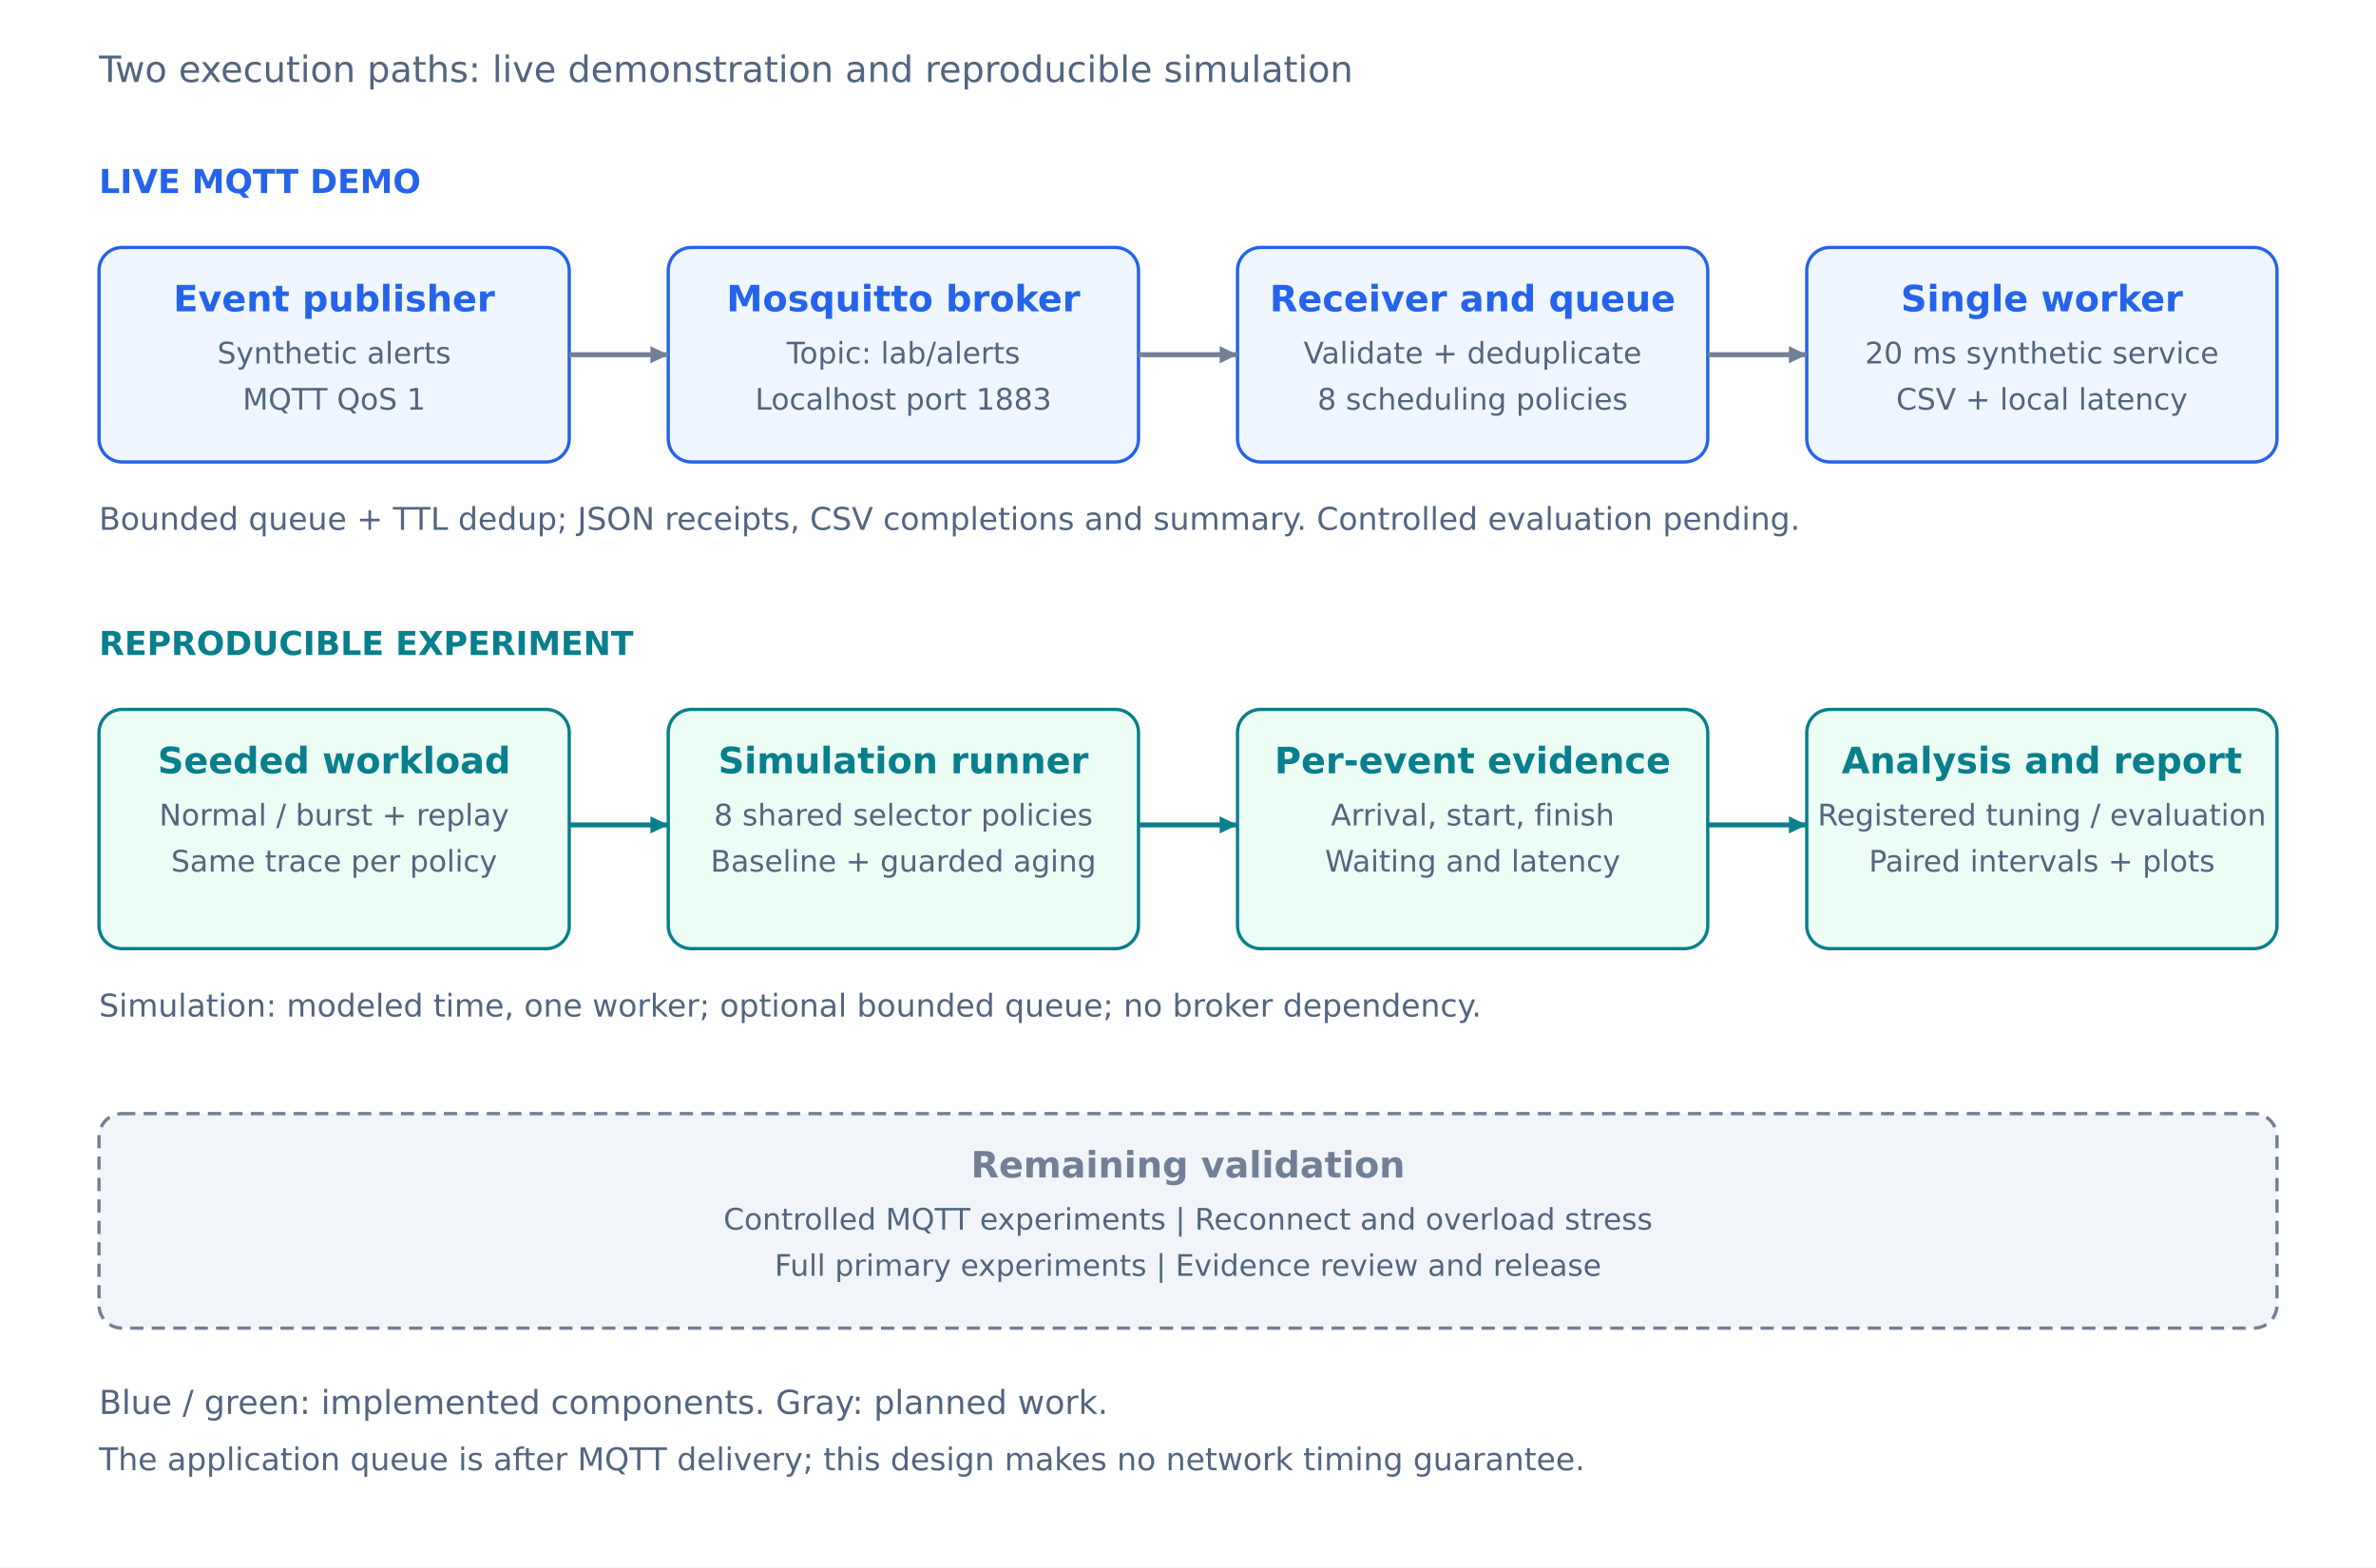
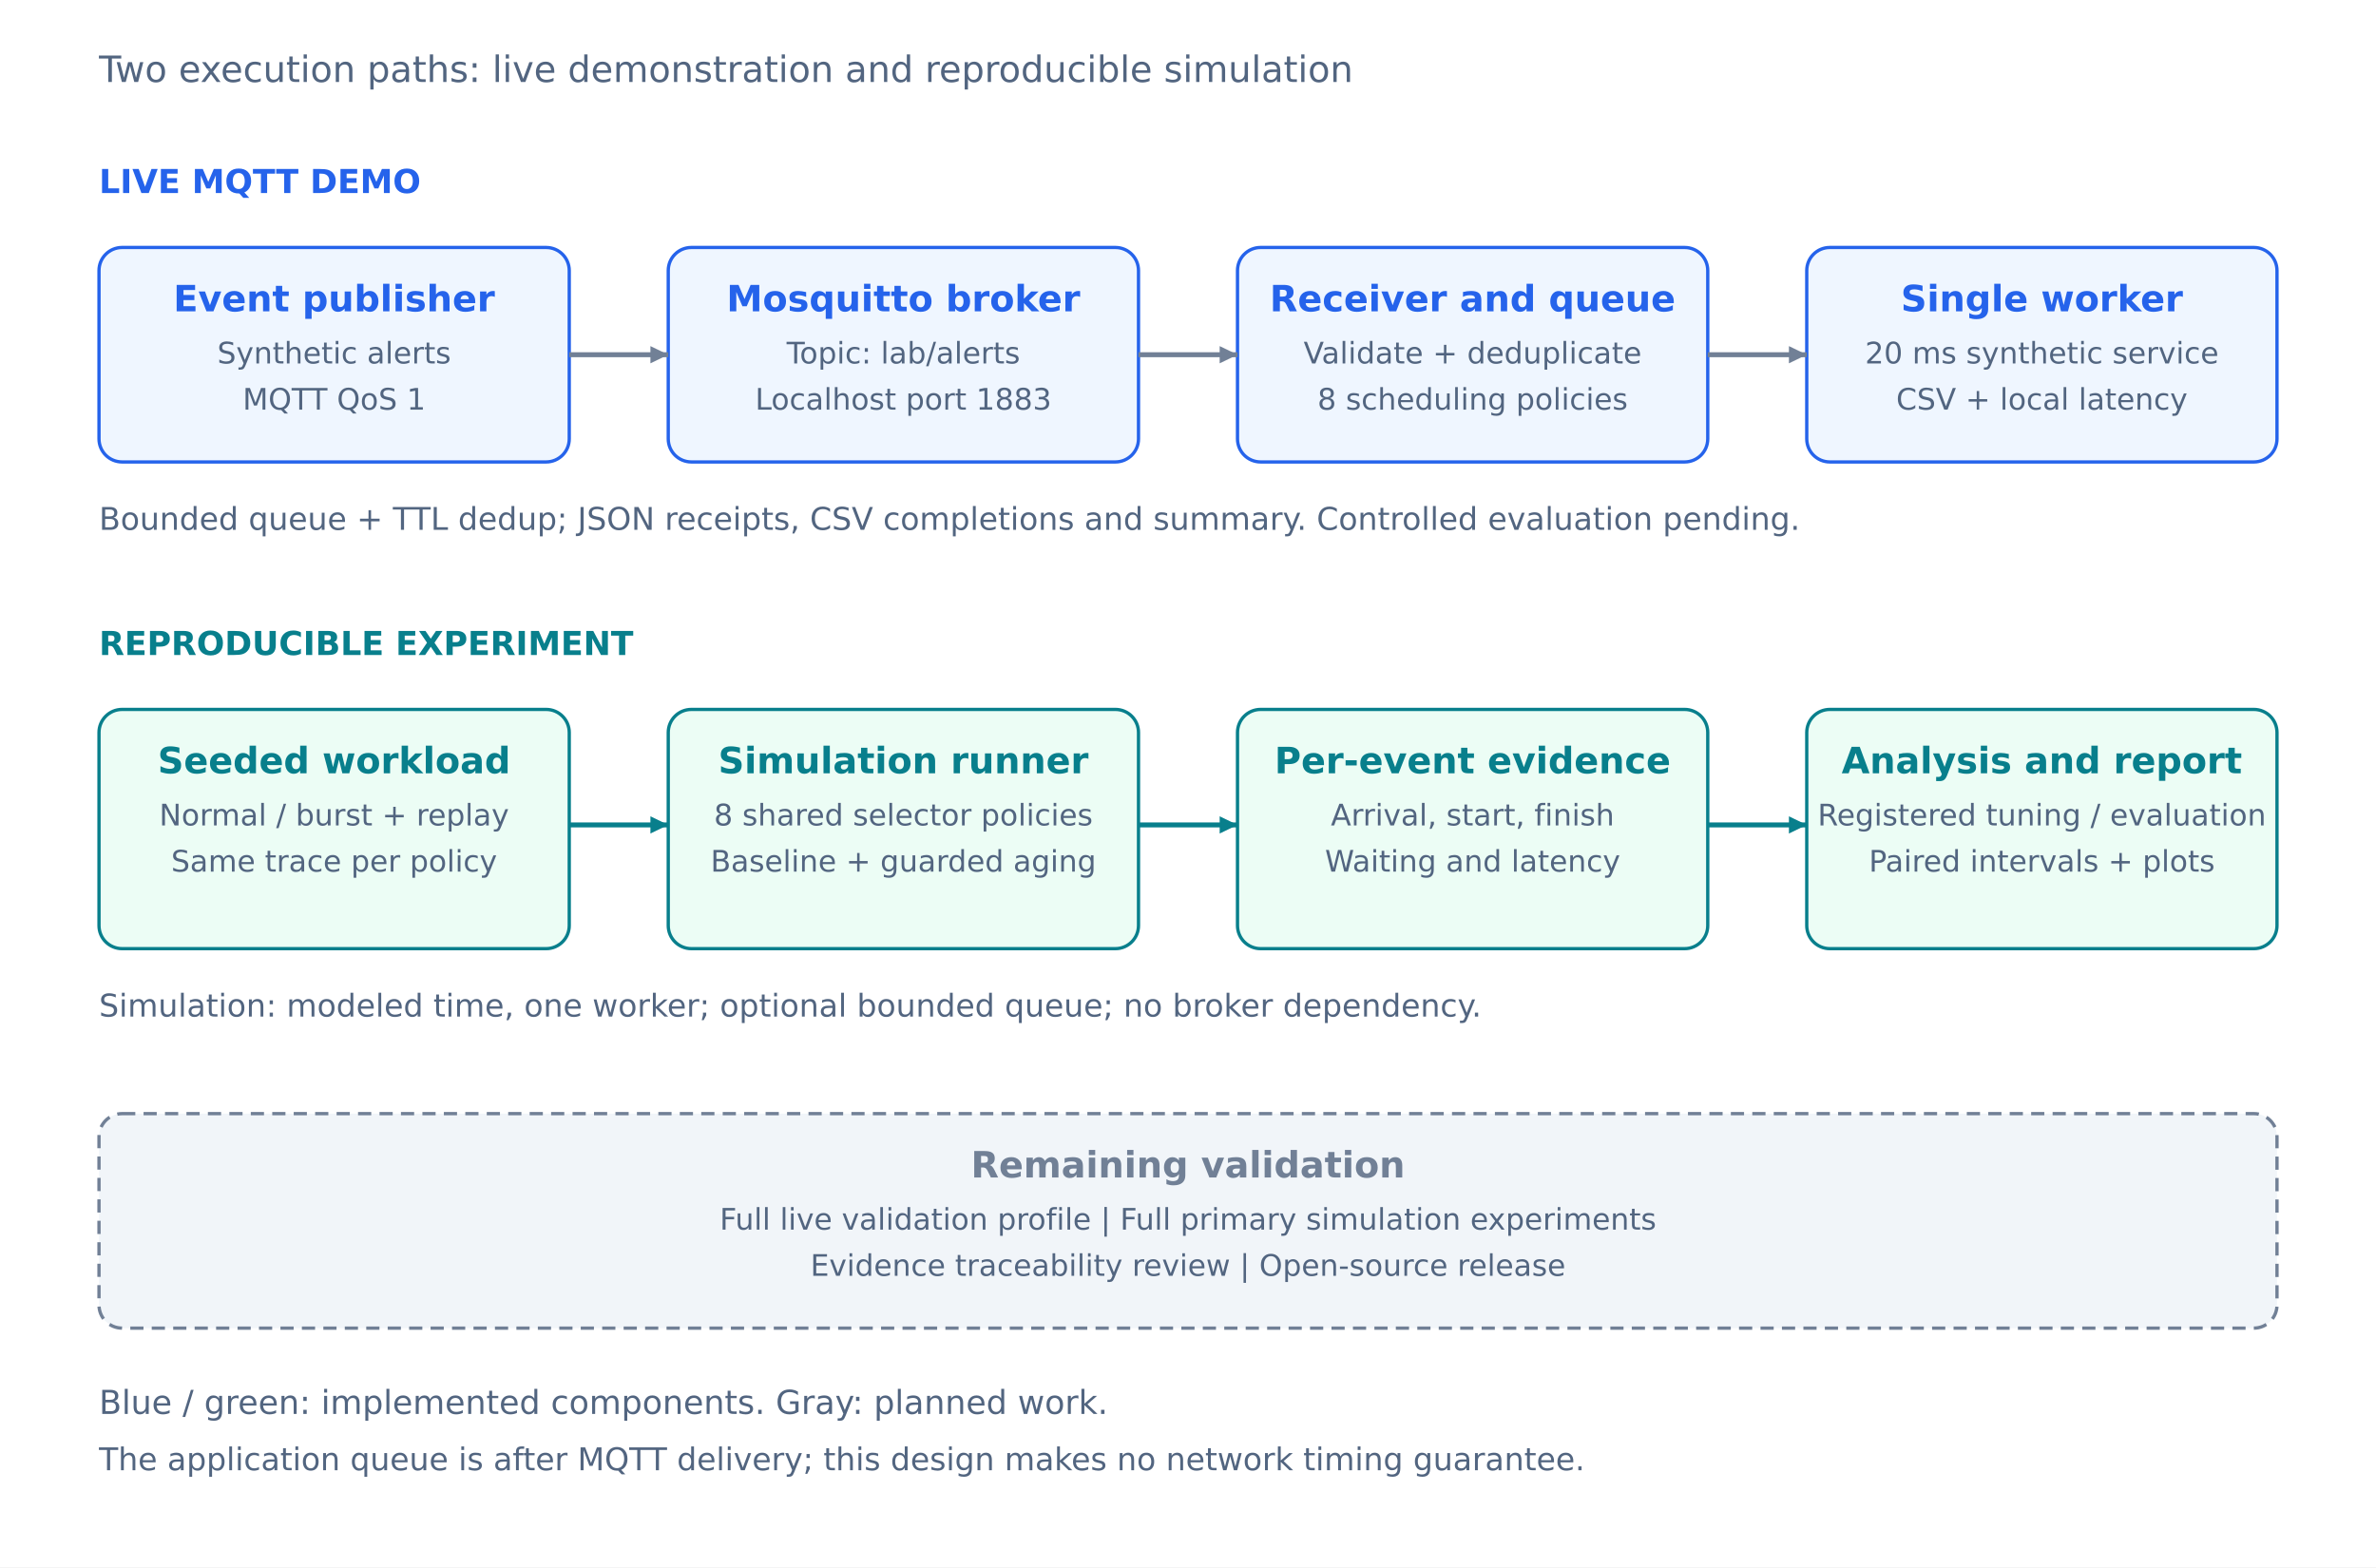
<svg xmlns="http://www.w3.org/2000/svg" width="1440" height="950" viewBox="0 60 1440 950">
  <rect x="0" y="60" width="1440" height="950" fill="white" />
  <text x="60" y="109.7" font-family="DejaVu Sans, sans-serif" font-size="22" font-weight="400" fill="#526580" text-anchor="start">Two execution paths: live demonstration and reproducible simulation</text>
  <text x="60" y="177.0" font-family="DejaVu Sans, sans-serif" font-size="20" font-weight="700" fill="#2563EB" text-anchor="start">LIVE MQTT DEMO</text>
  <rect x="60" y="210" width="285" height="130" rx="14" fill="#EFF6FF" stroke="#2563EB" stroke-width="2" />
  <text x="202.5" y="248.7" font-family="DejaVu Sans, sans-serif" font-size="22" font-weight="700" fill="#2563EB" text-anchor="middle">Event publisher</text>
  <text x="202.5" y="280.3" font-family="DejaVu Sans, sans-serif" font-size="18" font-weight="400" fill="#526580" text-anchor="middle">Synthetic alerts</text>
  <text x="202.5" y="308.3" font-family="DejaVu Sans, sans-serif" font-size="18" font-weight="400" fill="#526580" text-anchor="middle">MQTT QoS 1</text>
  <rect x="405" y="210" width="285" height="130" rx="14" fill="#EFF6FF" stroke="#2563EB" stroke-width="2" />
  <text x="547.5" y="248.7" font-family="DejaVu Sans, sans-serif" font-size="22" font-weight="700" fill="#2563EB" text-anchor="middle">Mosquitto broker</text>
  <text x="547.5" y="280.3" font-family="DejaVu Sans, sans-serif" font-size="18" font-weight="400" fill="#526580" text-anchor="middle">Topic: lab/alerts</text>
  <text x="547.5" y="308.3" font-family="DejaVu Sans, sans-serif" font-size="18" font-weight="400" fill="#526580" text-anchor="middle">Localhost port 1883</text>
  <rect x="750" y="210" width="285" height="130" rx="14" fill="#EFF6FF" stroke="#2563EB" stroke-width="2" />
  <text x="892.5" y="248.7" font-family="DejaVu Sans, sans-serif" font-size="22" font-weight="700" fill="#2563EB" text-anchor="middle">Receiver and queue</text>
  <text x="892.5" y="280.3" font-family="DejaVu Sans, sans-serif" font-size="18" font-weight="400" fill="#526580" text-anchor="middle">Validate + deduplicate</text>
  <text x="892.5" y="308.3" font-family="DejaVu Sans, sans-serif" font-size="18" font-weight="400" fill="#526580" text-anchor="middle">8 scheduling policies</text>
  <rect x="1095" y="210" width="285" height="130" rx="14" fill="#EFF6FF" stroke="#2563EB" stroke-width="2" />
  <text x="1237.5" y="248.7" font-family="DejaVu Sans, sans-serif" font-size="22" font-weight="700" fill="#2563EB" text-anchor="middle">Single worker</text>
  <text x="1237.5" y="280.3" font-family="DejaVu Sans, sans-serif" font-size="18" font-weight="400" fill="#526580" text-anchor="middle">20 ms synthetic service</text>
  <text x="1237.5" y="308.3" font-family="DejaVu Sans, sans-serif" font-size="18" font-weight="400" fill="#526580" text-anchor="middle">CSV + local latency</text>
  <polyline points="345,275 405,275" fill="none" stroke="#718096" stroke-width="3" />
  <polygon points="405,275 394.195,280.22 394.195,269.78" fill="#718096" />
  <polyline points="690,275 750,275" fill="none" stroke="#718096" stroke-width="3" />
  <polygon points="750,275 739.195,280.22 739.195,269.78" fill="#718096" />
  <polyline points="1035,275 1095,275" fill="none" stroke="#718096" stroke-width="3" />
  <polygon points="1095,275 1084.195,280.22 1084.195,269.78" fill="#718096" />
  <text x="60" y="381.15" font-family="DejaVu Sans, sans-serif" font-size="19" font-weight="400" fill="#526580" text-anchor="start">Bounded queue + TTL dedup; JSON receipts, CSV completions and summary. Controlled evaluation pending.</text>
  <text x="60" y="457.0" font-family="DejaVu Sans, sans-serif" font-size="20" font-weight="700" fill="#087F8C" text-anchor="start">REPRODUCIBLE EXPERIMENT</text>
  <rect x="60" y="490" width="285" height="145" rx="14" fill="#ECFDF5" stroke="#087F8C" stroke-width="2" />
  <text x="202.5" y="528.7" font-family="DejaVu Sans, sans-serif" font-size="22" font-weight="700" fill="#087F8C" text-anchor="middle">Seeded workload</text>
  <text x="202.5" y="560.3" font-family="DejaVu Sans, sans-serif" font-size="18" font-weight="400" fill="#526580" text-anchor="middle">Normal / burst + replay</text>
  <text x="202.5" y="588.3" font-family="DejaVu Sans, sans-serif" font-size="18" font-weight="400" fill="#526580" text-anchor="middle">Same trace per policy</text>
  <rect x="405" y="490" width="285" height="145" rx="14" fill="#ECFDF5" stroke="#087F8C" stroke-width="2" />
  <text x="547.5" y="528.7" font-family="DejaVu Sans, sans-serif" font-size="22" font-weight="700" fill="#087F8C" text-anchor="middle">Simulation runner</text>
  <text x="547.5" y="560.3" font-family="DejaVu Sans, sans-serif" font-size="18" font-weight="400" fill="#526580" text-anchor="middle">8 shared selector policies</text>
  <text x="547.5" y="588.3" font-family="DejaVu Sans, sans-serif" font-size="18" font-weight="400" fill="#526580" text-anchor="middle">Baseline + guarded aging</text>
  <rect x="750" y="490" width="285" height="145" rx="14" fill="#ECFDF5" stroke="#087F8C" stroke-width="2" />
  <text x="892.5" y="528.7" font-family="DejaVu Sans, sans-serif" font-size="22" font-weight="700" fill="#087F8C" text-anchor="middle">Per-event evidence</text>
  <text x="892.5" y="560.3" font-family="DejaVu Sans, sans-serif" font-size="18" font-weight="400" fill="#526580" text-anchor="middle">Arrival, start, finish</text>
  <text x="892.5" y="588.3" font-family="DejaVu Sans, sans-serif" font-size="18" font-weight="400" fill="#526580" text-anchor="middle">Waiting and latency</text>
  <rect x="1095" y="490" width="285" height="145" rx="14" fill="#ECFDF5" stroke="#087F8C" stroke-width="2" />
  <text x="1237.5" y="528.7" font-family="DejaVu Sans, sans-serif" font-size="22" font-weight="700" fill="#087F8C" text-anchor="middle">Analysis and report</text>
  <text x="1237.5" y="560.3" font-family="DejaVu Sans, sans-serif" font-size="18" font-weight="400" fill="#526580" text-anchor="middle">Registered tuning / evaluation</text>
  <text x="1237.5" y="588.3" font-family="DejaVu Sans, sans-serif" font-size="18" font-weight="400" fill="#526580" text-anchor="middle">Paired intervals + plots</text>
  <polyline points="345,560 405,560" fill="none" stroke="#087F8C" stroke-width="3" />
  <polygon points="405,560 394.195,565.22 394.195,554.78" fill="#087F8C" />
  <polyline points="690,560 750,560" fill="none" stroke="#087F8C" stroke-width="3" />
  <polygon points="750,560 739.195,565.22 739.195,554.78" fill="#087F8C" />
  <polyline points="1035,560 1095,560" fill="none" stroke="#087F8C" stroke-width="3" />
  <polygon points="1095,560 1084.195,565.22 1084.195,554.78" fill="#087F8C" />
  <text x="60" y="676.15" font-family="DejaVu Sans, sans-serif" font-size="19" font-weight="400" fill="#526580" text-anchor="start">Simulation: modeled time, one worker; optional bounded queue; no broker dependency.</text>
  <rect x="60" y="735" width="1320" height="130" rx="14" fill="#F1F5F9" stroke="#718096" stroke-width="2" stroke-dasharray="8 5" />
  <text x="720.0" y="773.7" font-family="DejaVu Sans, sans-serif" font-size="22" font-weight="700" fill="#718096" text-anchor="middle">Remaining validation</text>
-   <text x="720.0" y="805.3" font-family="DejaVu Sans, sans-serif" font-size="18" font-weight="400" fill="#526580" text-anchor="middle">Controlled MQTT experiments  |  Reconnect and overload stress</text>
-   <text x="720.0" y="833.3" font-family="DejaVu Sans, sans-serif" font-size="18" font-weight="400" fill="#526580" text-anchor="middle">Full primary experiments  |  Evidence review and release</text>
+   <text x="720.0" y="805.3" font-family="DejaVu Sans, sans-serif" font-size="18" font-weight="400" fill="#526580" text-anchor="middle">Full live validation profile  |  Full primary simulation experiments</text>
+   <text x="720.0" y="833.3" font-family="DejaVu Sans, sans-serif" font-size="18" font-weight="400" fill="#526580" text-anchor="middle">Evidence traceability review  |  Open-source release</text>
  <text x="60" y="917.0" font-family="DejaVu Sans, sans-serif" font-size="20" font-weight="400" fill="#526580" text-anchor="start">Blue / green: implemented components. Gray: planned work.</text>
  <text x="60" y="951.15" font-family="DejaVu Sans, sans-serif" font-size="19" font-weight="400" fill="#526580" text-anchor="start">The application queue is after MQTT delivery; this design makes no network timing guarantee.</text>
</svg>
